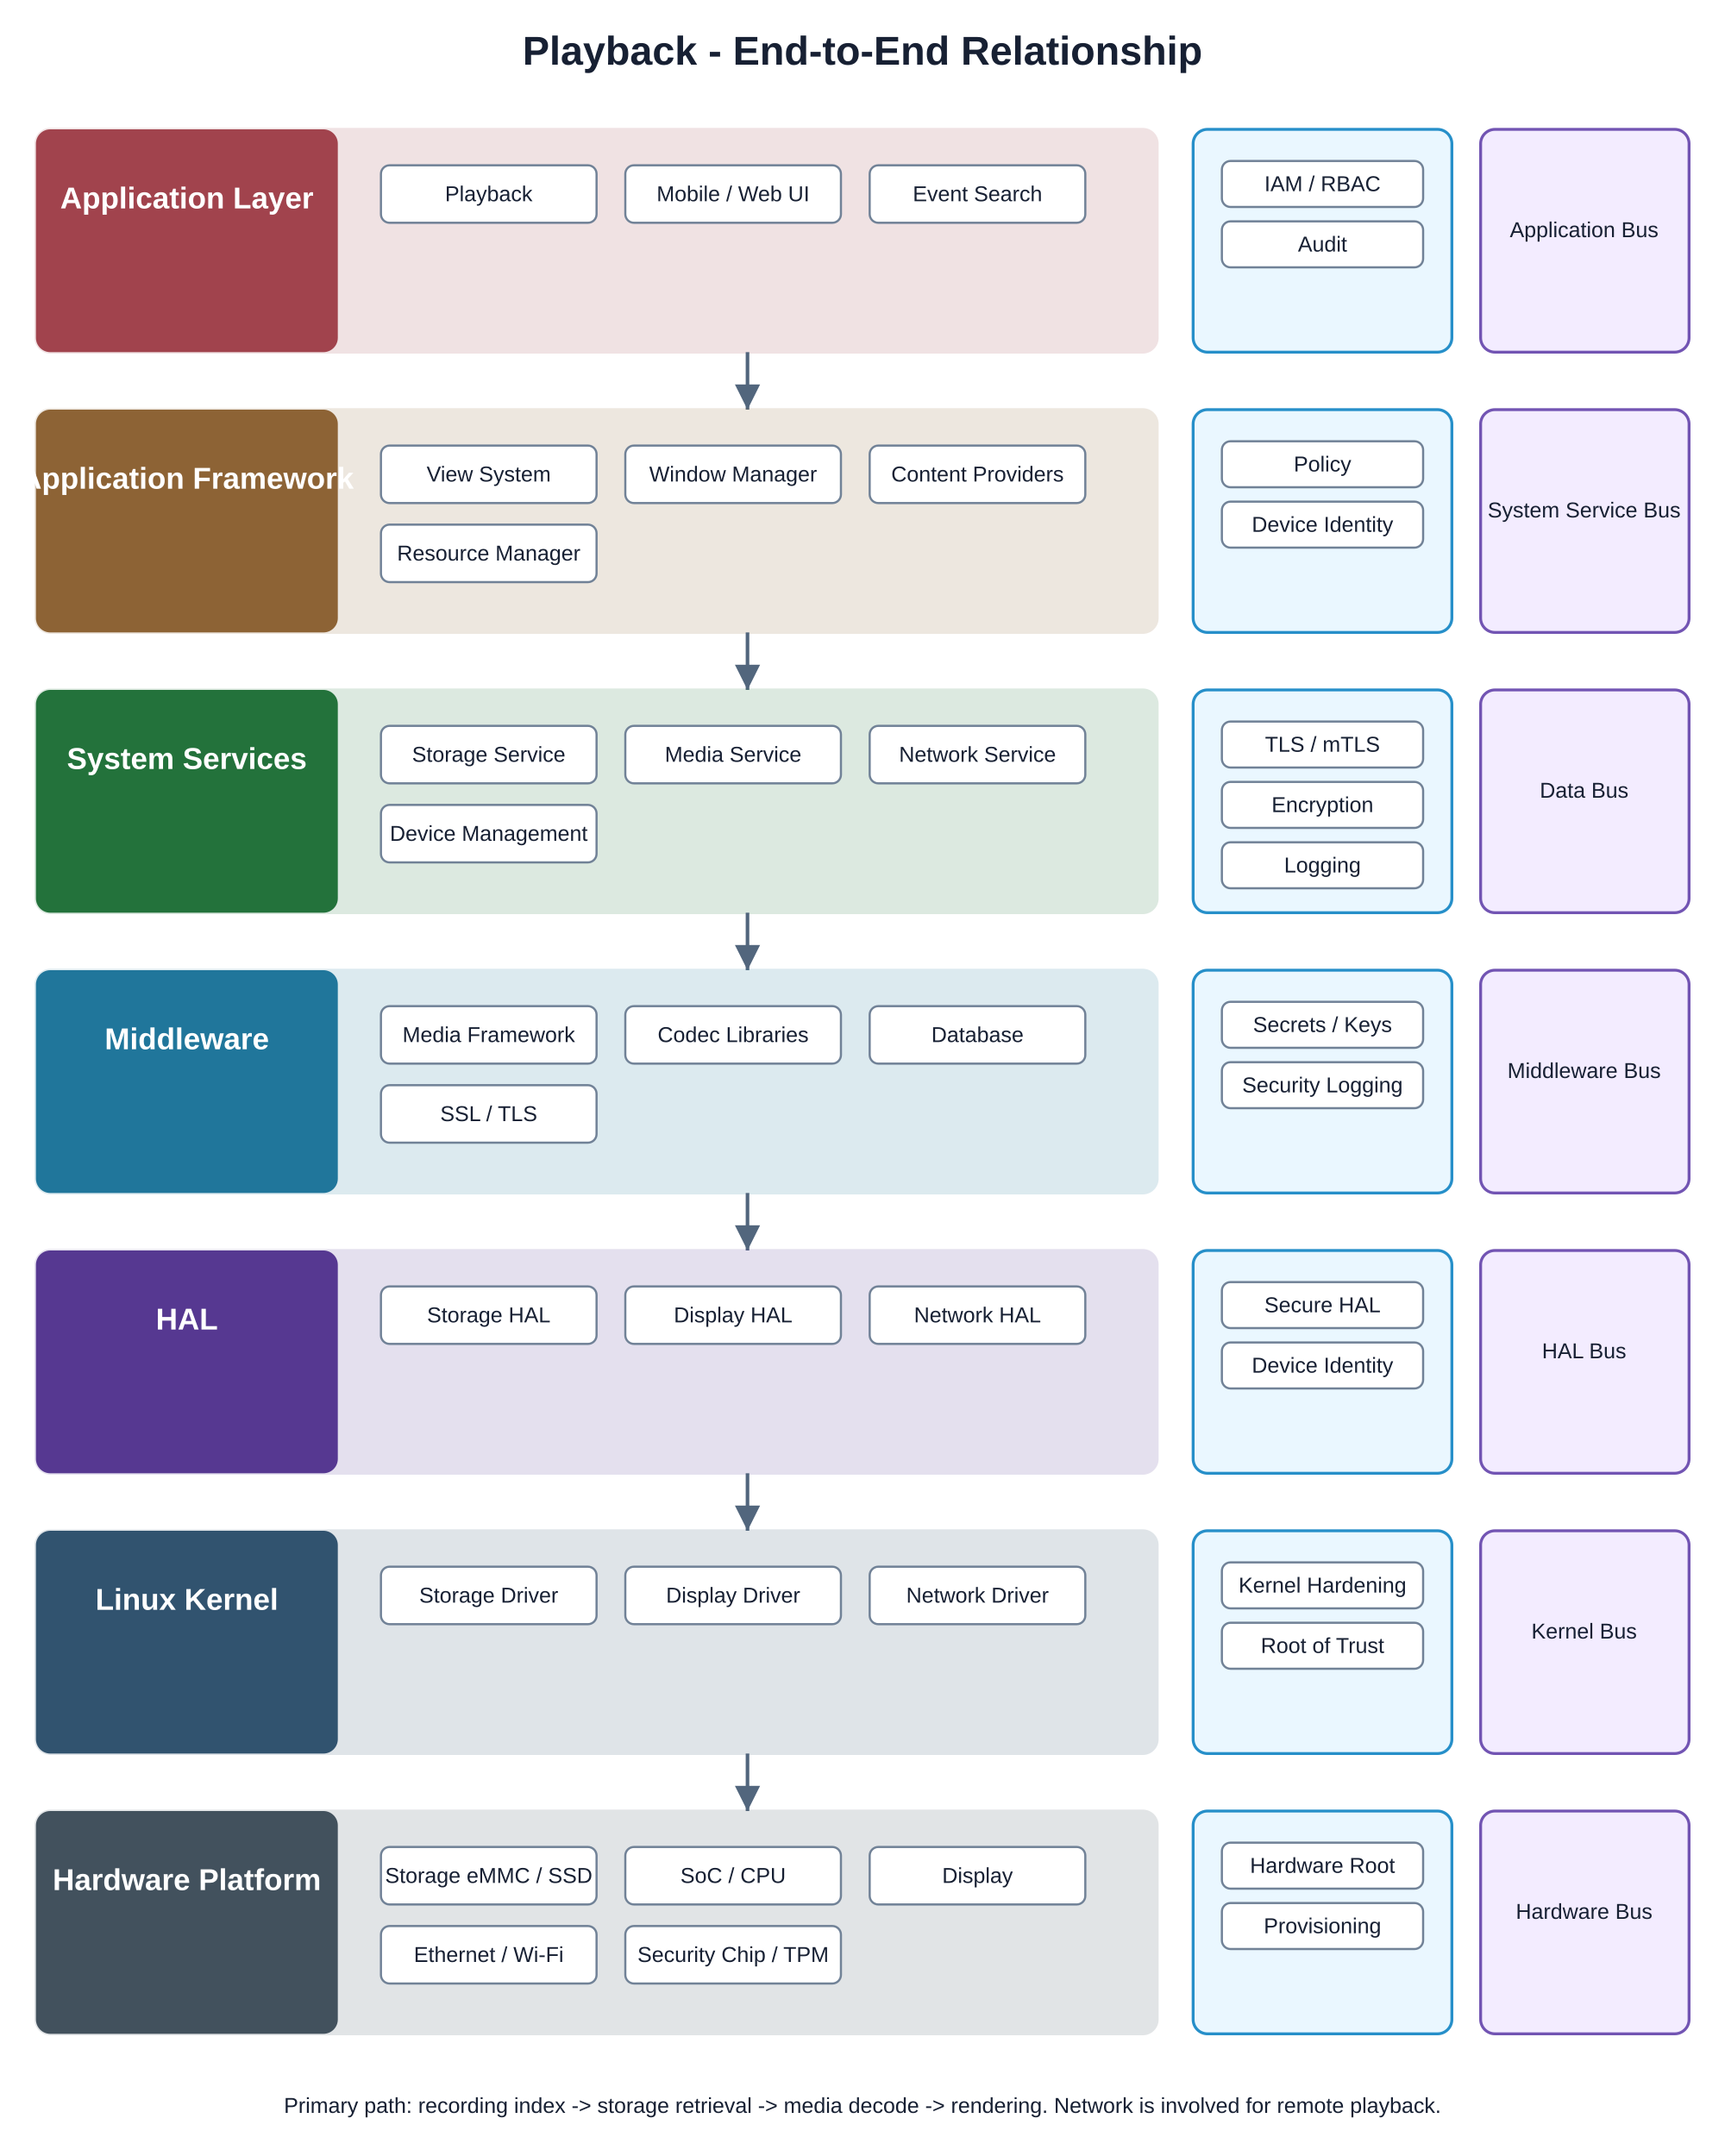
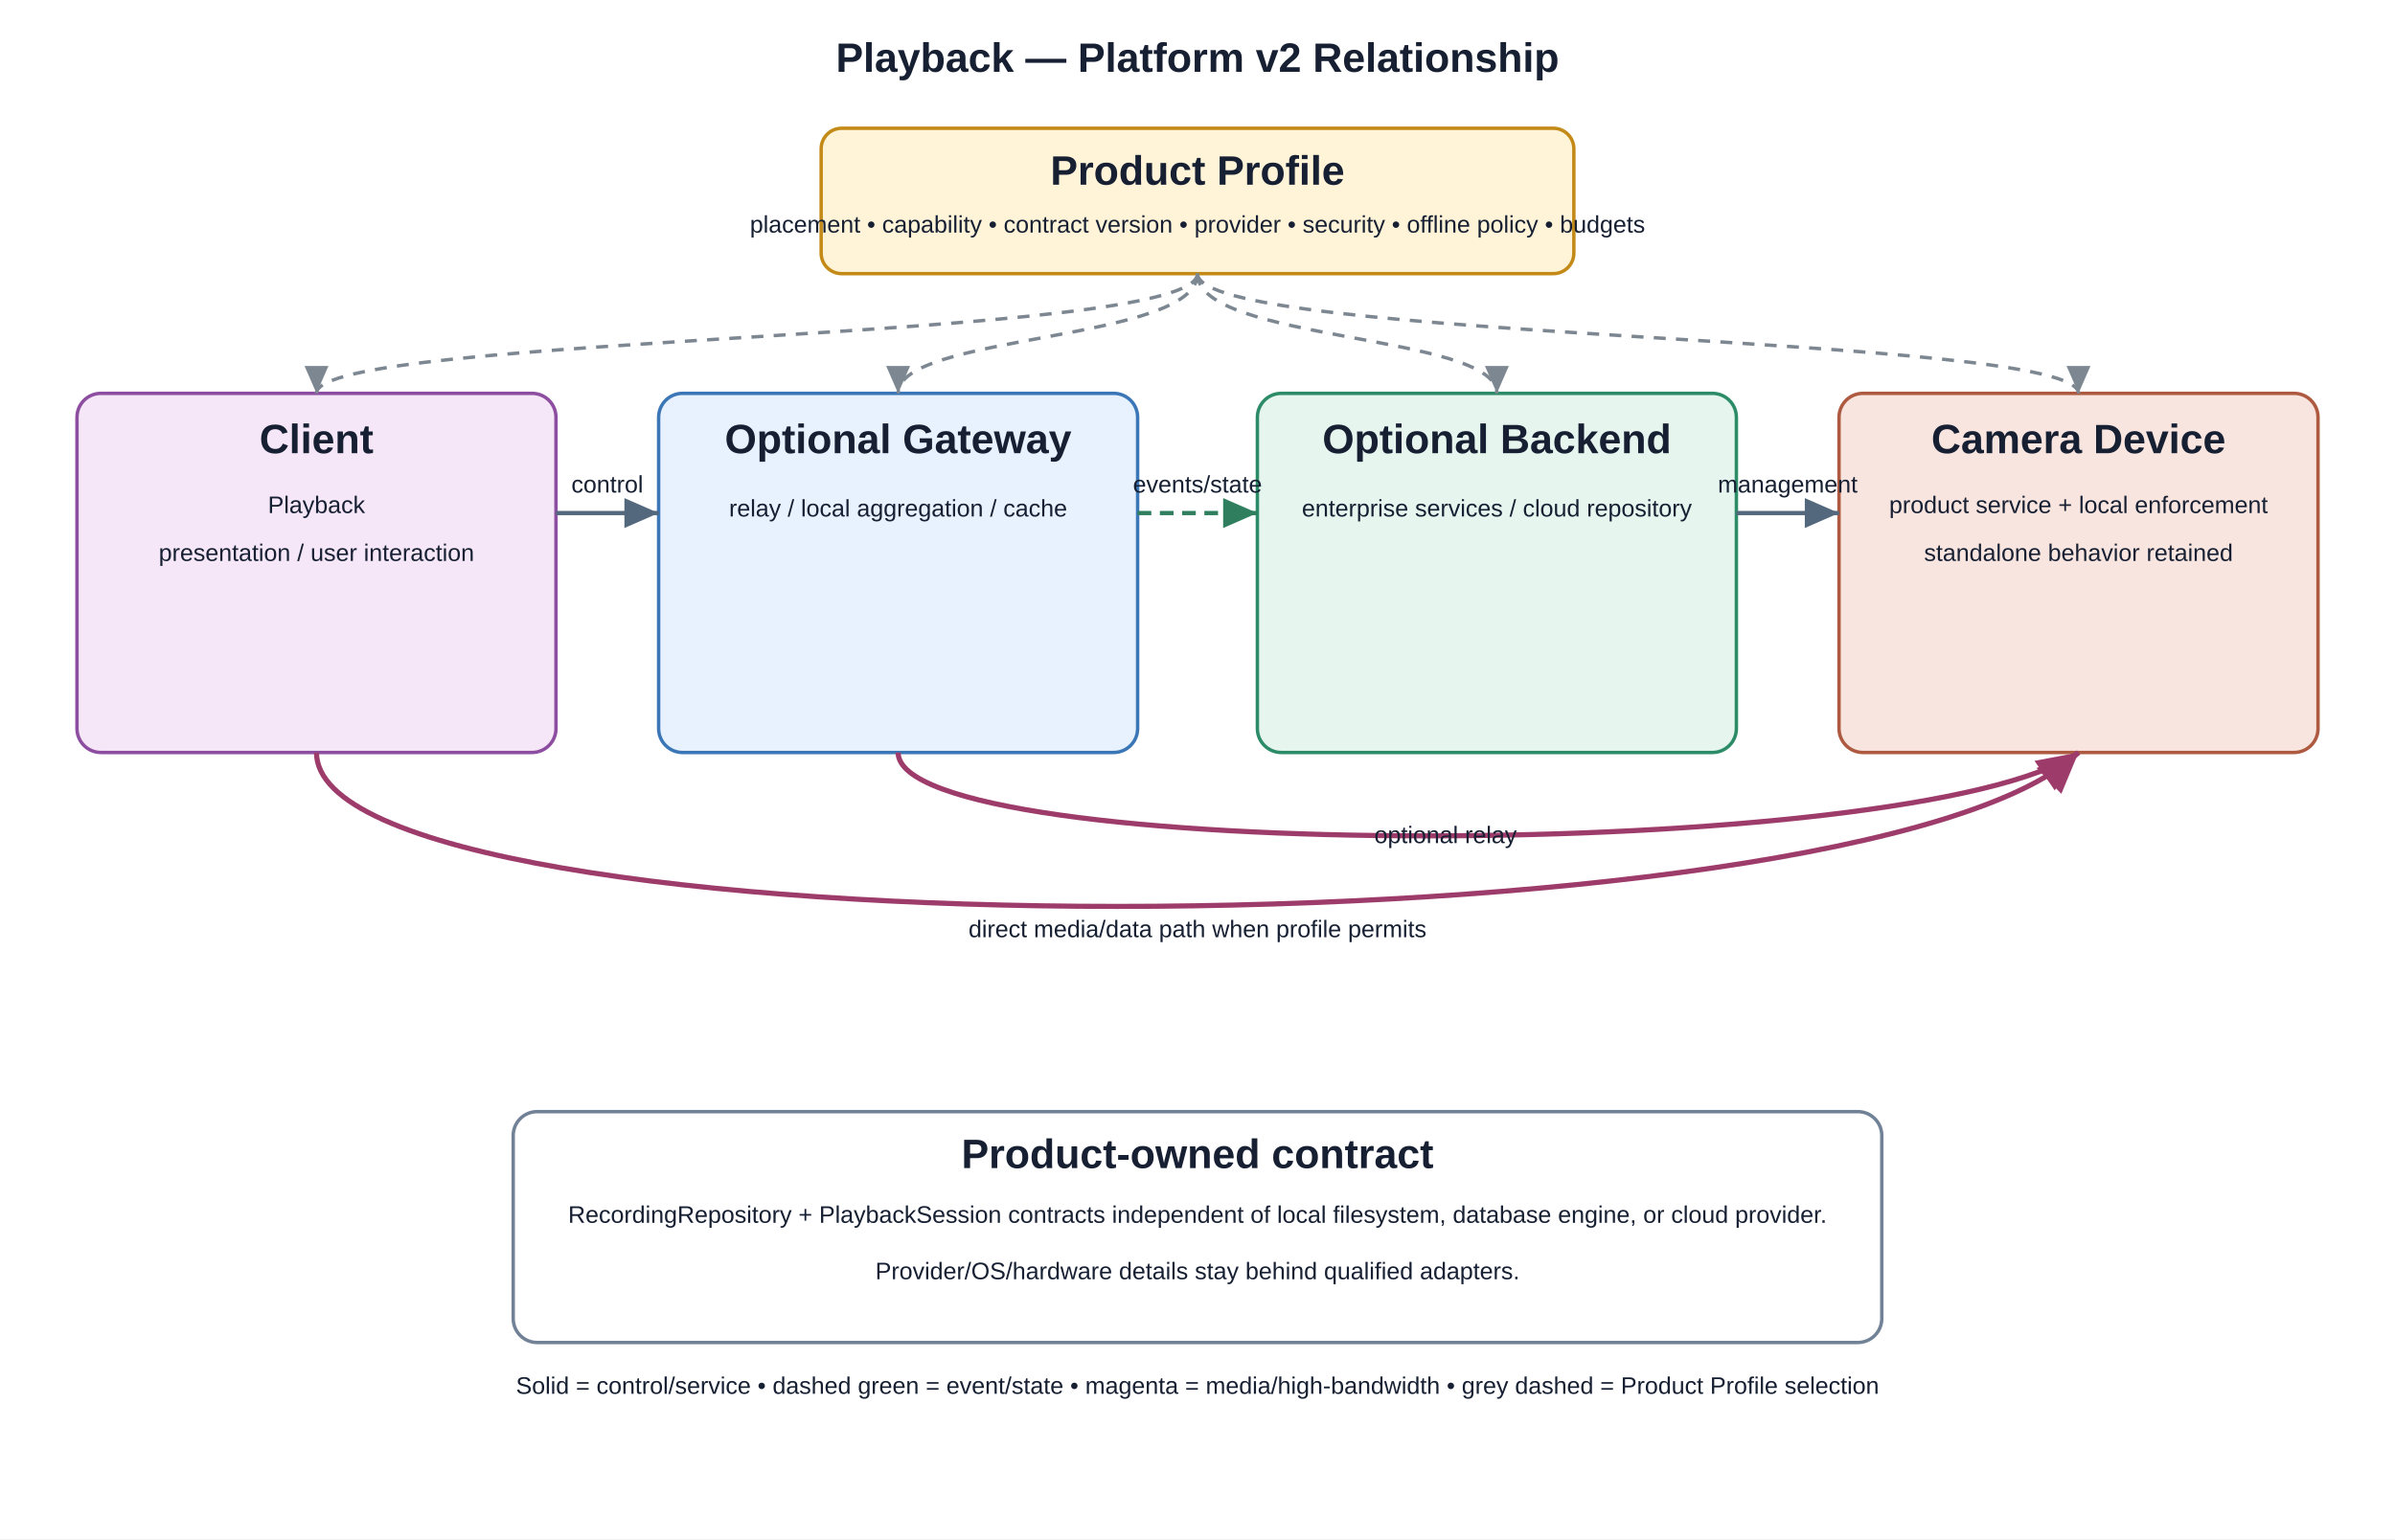
- <svg xmlns="http://www.w3.org/2000/svg" width="1200" height="1500" viewBox="0 0 1200 1500">
-   <style>
- text{font-family:Arial,Helvetica,sans-serif;fill:#172033}.title{font-size:28px;font-weight:bold}.layer{font-size:21px;font-weight:bold;fill:white}.node{fill:white;stroke:#718297;stroke-width:1.5}.nt{font-size:15px;text-anchor:middle}.sec{fill:#eaf7ff;stroke:#268fc9;stroke-width:2}.bus{fill:#f3ecff;stroke:#7254b3;stroke-width:2}.arrow{stroke:#52667d;stroke-width:2.5;marker-end:url(#a)}
- </style>
+ <svg xmlns="http://www.w3.org/2000/svg" width="1400" height="900" viewBox="0 0 1400 900">
  <defs>
-     <marker id="a" markerWidth="9" markerHeight="9" refX="7" refY="3.5" orient="auto">
-       <polygon points="0 0,7 3.5,0 7" fill="#52667d" />
+     <style>text{font-family:Arial,Helvetica,sans-serif;fill:#172033}.h{font-size:24px;font-weight:bold}.t{font-size:14px}.box{fill:white;stroke:#718297;stroke-width:2}.client{fill:#f5e7f7;stroke:#8d4da0;stroke-width:2}.gateway{fill:#e8f2ff;stroke:#3b77b7;stroke-width:2}.backend{fill:#e6f6ef;stroke:#2d8c68;stroke-width:2}.camera{fill:#f9e5df;stroke:#ad5a41;stroke-width:2}.profile{fill:#fff4d8;stroke:#c38a17;stroke-width:2}.arrow{stroke:#53677d;stroke-width:2.5;fill:none;marker-end:url(#a)}.media{stroke:#9d3b6a;stroke-width:3;fill:none;marker-end:url(#m)}.event{stroke:#2f7f5f;stroke-width:2.5;stroke-dasharray:8 5;fill:none;marker-end:url(#e)}.opt{stroke:#7d8791;stroke-width:2;stroke-dasharray:7 6;fill:none;marker-end:url(#o)}</style>
+     <marker id="a" markerWidth="10" markerHeight="10" refX="8" refY="3.5" orient="auto">
+       <polygon points="0 0,8 3.5,0 7" fill="#53677d" />
+     </marker>
+     <marker id="m" markerWidth="10" markerHeight="10" refX="8" refY="3.5" orient="auto">
+       <polygon points="0 0,8 3.5,0 7" fill="#9d3b6a" />
+     </marker>
+     <marker id="e" markerWidth="10" markerHeight="10" refX="8" refY="3.5" orient="auto">
+       <polygon points="0 0,8 3.5,0 7" fill="#2f7f5f" />
+     </marker>
+     <marker id="o" markerWidth="10" markerHeight="10" refX="8" refY="3.5" orient="auto">
+       <polygon points="0 0,8 3.5,0 7" fill="#7d8791" />
    </marker>
  </defs>
-   <rect width="1200" height="1500" fill="white" />
-   <text x="600" y="45" class="title" text-anchor="middle">Playback - End-to-End Relationship</text>
-   <rect x="25" y="90" width="780" height="155" rx="10" fill="#a1434d" opacity=".16" stroke="#a1434d" stroke-width="2" />
-   <rect x="25" y="90" width="210" height="155" rx="10" fill="#a1434d" />
-   <text x="130" y="145" class="layer" text-anchor="middle">Application Layer</text>
-   <rect class="node" x="265" y="115" width="150" height="40" rx="6" />
-   <text class="nt" x="340" y="140">Playback</text>
-   <rect class="node" x="435" y="115" width="150" height="40" rx="6" />
-   <text class="nt" x="510" y="140">Mobile / Web UI</text>
-   <rect class="node" x="605" y="115" width="150" height="40" rx="6" />
-   <text class="nt" x="680" y="140">Event Search</text>
-   <rect class="sec" x="830" y="90" width="180" height="155" rx="10" />
-   <rect class="node" x="850" y="112" width="140" height="32" rx="6" />
-   <text class="nt" x="920" y="133">IAM / RBAC</text>
-   <rect class="node" x="850" y="154" width="140" height="32" rx="6" />
-   <text class="nt" x="920" y="175">Audit</text>
-   <rect class="bus" x="1030" y="90" width="145" height="155" rx="10" />
-   <text class="nt" x="1102" y="165">Application Bus</text>
-   <line class="arrow" x1="520" y1="245" x2="520" y2="285" />
-   <rect x="25" y="285" width="780" height="155" rx="10" fill="#8d6335" opacity=".16" stroke="#8d6335" stroke-width="2" />
-   <rect x="25" y="285" width="210" height="155" rx="10" fill="#8d6335" />
-   <text x="130" y="340" class="layer" text-anchor="middle">Application Framework</text>
-   <rect class="node" x="265" y="310" width="150" height="40" rx="6" />
-   <text class="nt" x="340" y="335">View System</text>
-   <rect class="node" x="435" y="310" width="150" height="40" rx="6" />
-   <text class="nt" x="510" y="335">Window Manager</text>
-   <rect class="node" x="605" y="310" width="150" height="40" rx="6" />
-   <text class="nt" x="680" y="335">Content Providers</text>
-   <rect class="node" x="265" y="365" width="150" height="40" rx="6" />
-   <text class="nt" x="340" y="390">Resource Manager</text>
-   <rect class="sec" x="830" y="285" width="180" height="155" rx="10" />
-   <rect class="node" x="850" y="307" width="140" height="32" rx="6" />
-   <text class="nt" x="920" y="328">Policy</text>
-   <rect class="node" x="850" y="349" width="140" height="32" rx="6" />
-   <text class="nt" x="920" y="370">Device Identity</text>
-   <rect class="bus" x="1030" y="285" width="145" height="155" rx="10" />
-   <text class="nt" x="1102" y="360">System Service Bus</text>
-   <line class="arrow" x1="520" y1="440" x2="520" y2="480" />
-   <rect x="25" y="480" width="780" height="155" rx="10" fill="#23723b" opacity=".16" stroke="#23723b" stroke-width="2" />
-   <rect x="25" y="480" width="210" height="155" rx="10" fill="#23723b" />
-   <text x="130" y="535" class="layer" text-anchor="middle">System Services</text>
-   <rect class="node" x="265" y="505" width="150" height="40" rx="6" />
-   <text class="nt" x="340" y="530">Storage Service</text>
-   <rect class="node" x="435" y="505" width="150" height="40" rx="6" />
-   <text class="nt" x="510" y="530">Media Service</text>
-   <rect class="node" x="605" y="505" width="150" height="40" rx="6" />
-   <text class="nt" x="680" y="530">Network Service</text>
-   <rect class="node" x="265" y="560" width="150" height="40" rx="6" />
-   <text class="nt" x="340" y="585">Device Management</text>
-   <rect class="sec" x="830" y="480" width="180" height="155" rx="10" />
-   <rect class="node" x="850" y="502" width="140" height="32" rx="6" />
-   <text class="nt" x="920" y="523">TLS / mTLS</text>
-   <rect class="node" x="850" y="544" width="140" height="32" rx="6" />
-   <text class="nt" x="920" y="565">Encryption</text>
-   <rect class="node" x="850" y="586" width="140" height="32" rx="6" />
-   <text class="nt" x="920" y="607">Logging</text>
-   <rect class="bus" x="1030" y="480" width="145" height="155" rx="10" />
-   <text class="nt" x="1102" y="555">Data Bus</text>
-   <line class="arrow" x1="520" y1="635" x2="520" y2="675" />
-   <rect x="25" y="675" width="780" height="155" rx="10" fill="#20769b" opacity=".16" stroke="#20769b" stroke-width="2" />
-   <rect x="25" y="675" width="210" height="155" rx="10" fill="#20769b" />
-   <text x="130" y="730" class="layer" text-anchor="middle">Middleware</text>
-   <rect class="node" x="265" y="700" width="150" height="40" rx="6" />
-   <text class="nt" x="340" y="725">Media Framework</text>
-   <rect class="node" x="435" y="700" width="150" height="40" rx="6" />
-   <text class="nt" x="510" y="725">Codec Libraries</text>
-   <rect class="node" x="605" y="700" width="150" height="40" rx="6" />
-   <text class="nt" x="680" y="725">Database</text>
-   <rect class="node" x="265" y="755" width="150" height="40" rx="6" />
-   <text class="nt" x="340" y="780">SSL / TLS</text>
-   <rect class="sec" x="830" y="675" width="180" height="155" rx="10" />
-   <rect class="node" x="850" y="697" width="140" height="32" rx="6" />
-   <text class="nt" x="920" y="718">Secrets / Keys</text>
-   <rect class="node" x="850" y="739" width="140" height="32" rx="6" />
-   <text class="nt" x="920" y="760">Security Logging</text>
-   <rect class="bus" x="1030" y="675" width="145" height="155" rx="10" />
-   <text class="nt" x="1102" y="750">Middleware Bus</text>
-   <line class="arrow" x1="520" y1="830" x2="520" y2="870" />
-   <rect x="25" y="870" width="780" height="155" rx="10" fill="#563891" opacity=".16" stroke="#563891" stroke-width="2" />
-   <rect x="25" y="870" width="210" height="155" rx="10" fill="#563891" />
-   <text x="130" y="925" class="layer" text-anchor="middle">HAL</text>
-   <rect class="node" x="265" y="895" width="150" height="40" rx="6" />
-   <text class="nt" x="340" y="920">Storage HAL</text>
-   <rect class="node" x="435" y="895" width="150" height="40" rx="6" />
-   <text class="nt" x="510" y="920">Display HAL</text>
-   <rect class="node" x="605" y="895" width="150" height="40" rx="6" />
-   <text class="nt" x="680" y="920">Network HAL</text>
-   <rect class="sec" x="830" y="870" width="180" height="155" rx="10" />
-   <rect class="node" x="850" y="892" width="140" height="32" rx="6" />
-   <text class="nt" x="920" y="913">Secure HAL</text>
-   <rect class="node" x="850" y="934" width="140" height="32" rx="6" />
-   <text class="nt" x="920" y="955">Device Identity</text>
-   <rect class="bus" x="1030" y="870" width="145" height="155" rx="10" />
-   <text class="nt" x="1102" y="945">HAL Bus</text>
-   <line class="arrow" x1="520" y1="1025" x2="520" y2="1065" />
-   <rect x="25" y="1065" width="780" height="155" rx="10" fill="#31536f" opacity=".16" stroke="#31536f" stroke-width="2" />
-   <rect x="25" y="1065" width="210" height="155" rx="10" fill="#31536f" />
-   <text x="130" y="1120" class="layer" text-anchor="middle">Linux Kernel</text>
-   <rect class="node" x="265" y="1090" width="150" height="40" rx="6" />
-   <text class="nt" x="340" y="1115">Storage Driver</text>
-   <rect class="node" x="435" y="1090" width="150" height="40" rx="6" />
-   <text class="nt" x="510" y="1115">Display Driver</text>
-   <rect class="node" x="605" y="1090" width="150" height="40" rx="6" />
-   <text class="nt" x="680" y="1115">Network Driver</text>
-   <rect class="sec" x="830" y="1065" width="180" height="155" rx="10" />
-   <rect class="node" x="850" y="1087" width="140" height="32" rx="6" />
-   <text class="nt" x="920" y="1108">Kernel Hardening</text>
-   <rect class="node" x="850" y="1129" width="140" height="32" rx="6" />
-   <text class="nt" x="920" y="1150">Root of Trust</text>
-   <rect class="bus" x="1030" y="1065" width="145" height="155" rx="10" />
-   <text class="nt" x="1102" y="1140">Kernel Bus</text>
-   <line class="arrow" x1="520" y1="1220" x2="520" y2="1260" />
-   <rect x="25" y="1260" width="780" height="155" rx="10" fill="#42515d" opacity=".16" stroke="#42515d" stroke-width="2" />
-   <rect x="25" y="1260" width="210" height="155" rx="10" fill="#42515d" />
-   <text x="130" y="1315" class="layer" text-anchor="middle">Hardware Platform</text>
-   <rect class="node" x="265" y="1285" width="150" height="40" rx="6" />
-   <text class="nt" x="340" y="1310">Storage eMMC / SSD</text>
-   <rect class="node" x="435" y="1285" width="150" height="40" rx="6" />
-   <text class="nt" x="510" y="1310">SoC / CPU</text>
-   <rect class="node" x="605" y="1285" width="150" height="40" rx="6" />
-   <text class="nt" x="680" y="1310">Display</text>
-   <rect class="node" x="265" y="1340" width="150" height="40" rx="6" />
-   <text class="nt" x="340" y="1365">Ethernet / Wi-Fi</text>
-   <rect class="node" x="435" y="1340" width="150" height="40" rx="6" />
-   <text class="nt" x="510" y="1365">Security Chip / TPM</text>
-   <rect class="sec" x="830" y="1260" width="180" height="155" rx="10" />
-   <rect class="node" x="850" y="1282" width="140" height="32" rx="6" />
-   <text class="nt" x="920" y="1303">Hardware Root</text>
-   <rect class="node" x="850" y="1324" width="140" height="32" rx="6" />
-   <text class="nt" x="920" y="1345">Provisioning</text>
-   <rect class="bus" x="1030" y="1260" width="145" height="155" rx="10" />
-   <text class="nt" x="1102" y="1335">Hardware Bus</text>
-   <text x="600" y="1470" class="nt">Primary path: recording index -&gt; storage retrieval -&gt; media decode -&gt; rendering. Network is involved for remote playback.</text>
+   <rect width="1400" height="900" fill="white" />
+   <text x="700" y="42" class="h" text-anchor="middle">Playback — Platform v2 Relationship</text>
+   <rect x="480" y="75" width="440" height="85" rx="12" class="profile" />
+   <text x="700" y="108" class="h" text-anchor="middle">Product Profile</text>
+   <text x="700" y="136" class="t" text-anchor="middle">placement • capability • contract version • provider • security • offline policy • budgets</text>
+   <rect x="45" y="230" width="280" height="210" rx="14" class="client" />
+   <text x="185" y="265" class="h" text-anchor="middle">Client</text>
+   <text x="185" y="300" class="t" text-anchor="middle">Playback</text>
+   <text x="185" y="328" class="t" text-anchor="middle">presentation / user interaction</text>
+   <rect x="385" y="230" width="280" height="210" rx="14" class="gateway" />
+   <text x="525" y="265" class="h" text-anchor="middle">Optional Gateway</text>
+   <text x="525" y="302" class="t" text-anchor="middle">relay / local aggregation / cache</text>
+   <rect x="735" y="230" width="280" height="210" rx="14" class="backend" />
+   <text x="875" y="265" class="h" text-anchor="middle">Optional Backend</text>
+   <text x="875" y="302" class="t" text-anchor="middle">enterprise services / cloud repository</text>
+   <rect x="1075" y="230" width="280" height="210" rx="14" class="camera" />
+   <text x="1215" y="265" class="h" text-anchor="middle">Camera Device</text>
+   <text x="1215" y="300" class="t" text-anchor="middle">product service + local enforcement</text>
+   <text x="1215" y="328" class="t" text-anchor="middle">standalone behavior retained</text>
+   <path d="M325 300 L385 300" class="arrow" />
+   <text x="355" y="288" class="t" text-anchor="middle">control</text>
+   <path d="M665 300 L735 300" class="event" />
+   <text x="700" y="288" class="t" text-anchor="middle">events/state</text>
+   <path d="M1015 300 L1075 300" class="arrow" />
+   <text x="1045" y="288" class="t" text-anchor="middle">management</text>
+   <path d="M185 440 C185 560,1090 560,1215 440" class="media" />
+   <text x="700" y="548" class="t" text-anchor="middle">direct media/data path when profile permits</text>
+   <path d="M525 440 C525 505,1120 505,1215 440" class="media" />
+   <text x="845" y="493" class="t" text-anchor="middle">optional relay</text>
+   <path d="M700 160 C700 200,185 195,185 230" class="opt" />
+   <path d="M700 160 C700 200,525 195,525 230" class="opt" />
+   <path d="M700 160 C700 200,875 195,875 230" class="opt" />
+   <path d="M700 160 C700 200,1215 195,1215 230" class="opt" />
+   <rect x="300" y="650" width="800" height="135" rx="14" class="box" />
+   <text x="700" y="683" class="h" text-anchor="middle">Product-owned contract</text>
+   <text x="700" y="715" class="t" text-anchor="middle">RecordingRepository + PlaybackSession contracts independent of local filesystem, database engine, or cloud provider.</text>
+   <text x="700" y="748" class="t" text-anchor="middle">Provider/OS/hardware details stay behind qualified adapters.</text>
+   <text x="700" y="815" class="t" text-anchor="middle">Solid = control/service • dashed green = event/state • magenta = media/high-bandwidth • grey dashed = Product Profile selection</text>
</svg>
